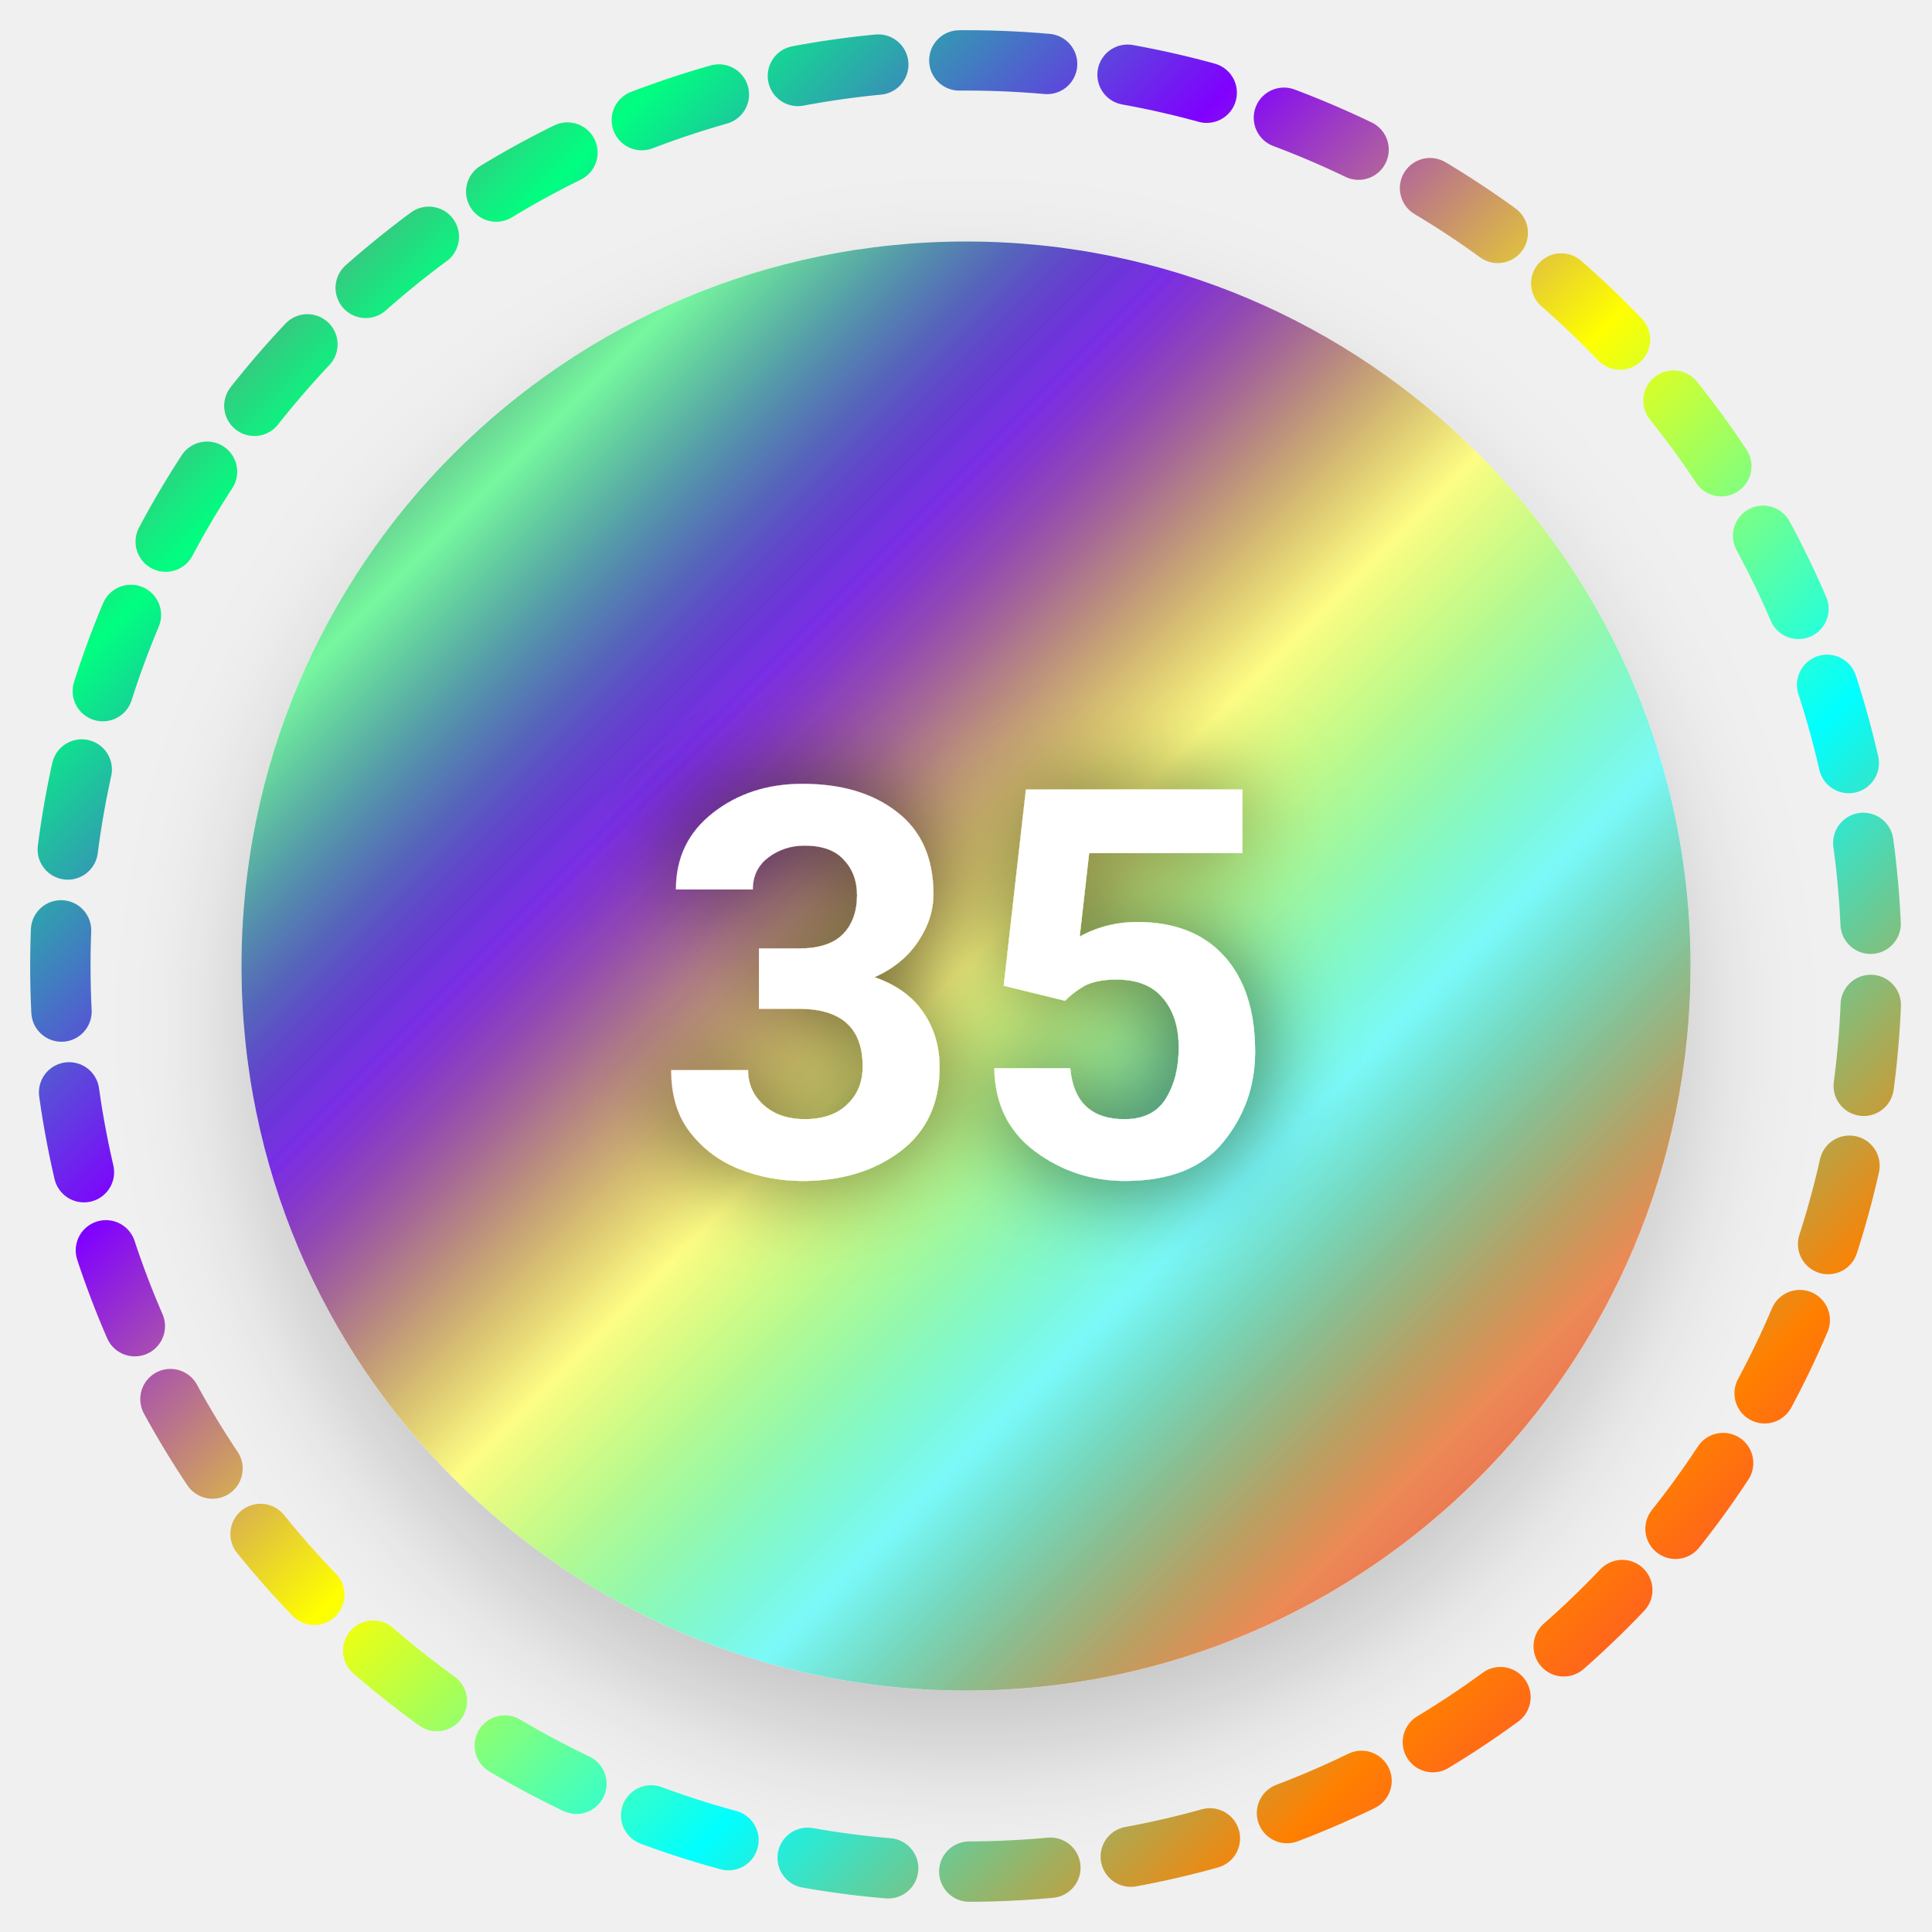
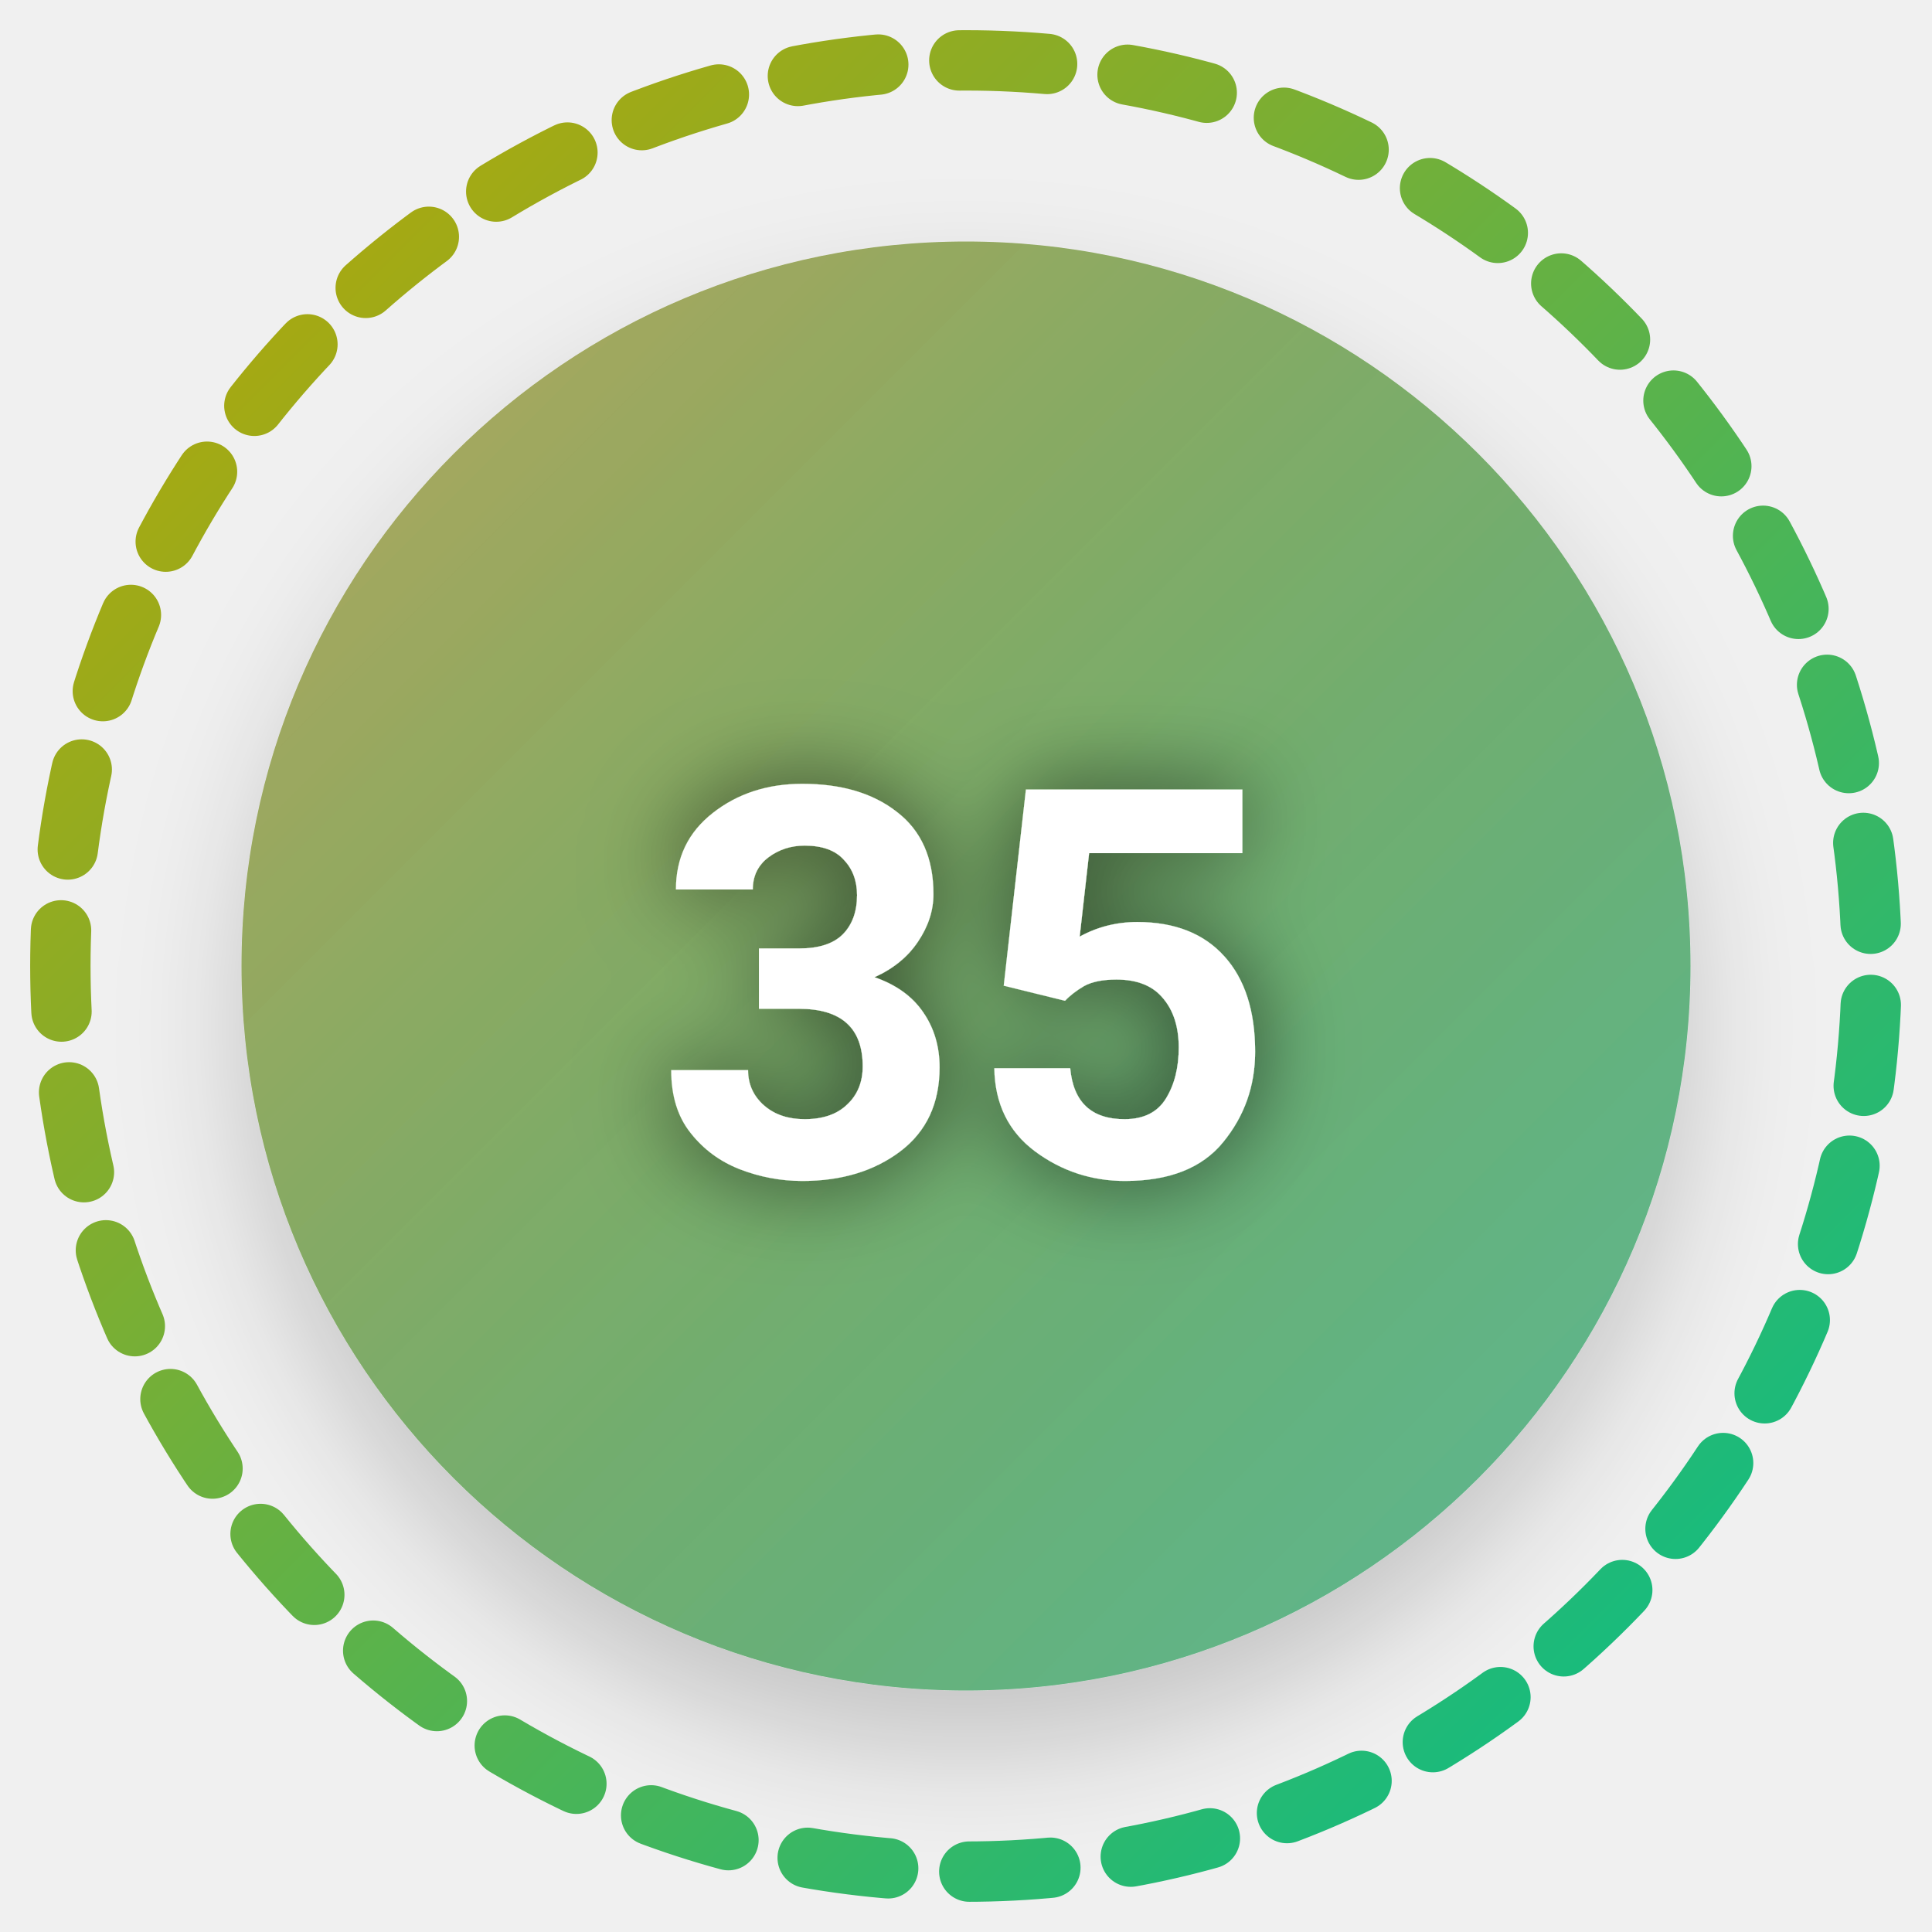
<svg xmlns="http://www.w3.org/2000/svg" width="64" height="64" viewBox="0 0 64 64" role="img" aria-label="Level 35">
  <defs>
    <linearGradient id="ring" x1="0" y1="0" x2="1" y2="1">
      <stop offset="0%" stop-color="#B87333" />
      <stop offset="100%" stop-color="#D18E52" />
    </linearGradient>
    <linearGradient id="inner" x1="0" y1="0" x2="1" y2="1">
-       <stop offset="0%" stop-color="#ff0080" />
-       <stop offset="17%" stop-color="#00ff80" />
-       <stop offset="33%" stop-color="#8000ff" />
-       <stop offset="50%" stop-color="#ffff00" />
-       <stop offset="67%" stop-color="#00ffff" />
-       <stop offset="83%" stop-color="#ff8000" />
-       <stop offset="100%" stop-color="#ff0080" />
+       <stop offset="0%" stop-color="#bea600" />
+       <stop offset="100%" stop-color="#00be8f" />
    </linearGradient>
    <filter id="shadow" x="-20%" y="-20%" width="140%" height="140%">
      <feDropShadow dx="0" dy="2" stdDeviation="2" flood-color="#000" flood-opacity=".18" />
    </filter>
    <filter id="saturation" x="-20%" y="-20%" width="140%" height="140%">
-       <feColorMatrix type="saturate" values="0.75" />
+       <feColorMatrix type="saturate" values="0.7" />
    </filter>
    <filter id="text-shadow" x="-50%" y="-50%" width="200%" height="200%">
      <feDropShadow dx="0" dy="0" stdDeviation="1.5" flood-color="#000" flood-opacity="0.6" />
    </filter>
  </defs>
  <g filter="url(#shadow)">
    <circle cx="32" cy="32" r="24" fill="url(#inner)" filter="url(#saturation)" />
  </g>
  <text x="32" y="34" font-family="'Segoe UI', 'Roboto', 'Helvetica Neue', Arial, sans-serif" font-size="150%" font-weight="700" text-anchor="middle" dominant-baseline="middle" fill="#ffffff" filter="url(#text-shadow)">35
    </text>
  <path d="M 32 2 A 30 30 0 1 1 31.999 2" fill="none" stroke="url(#inner)" stroke-width="2" stroke-linecap="round" stroke-dasharray="2.69 2.69" />
</svg>
